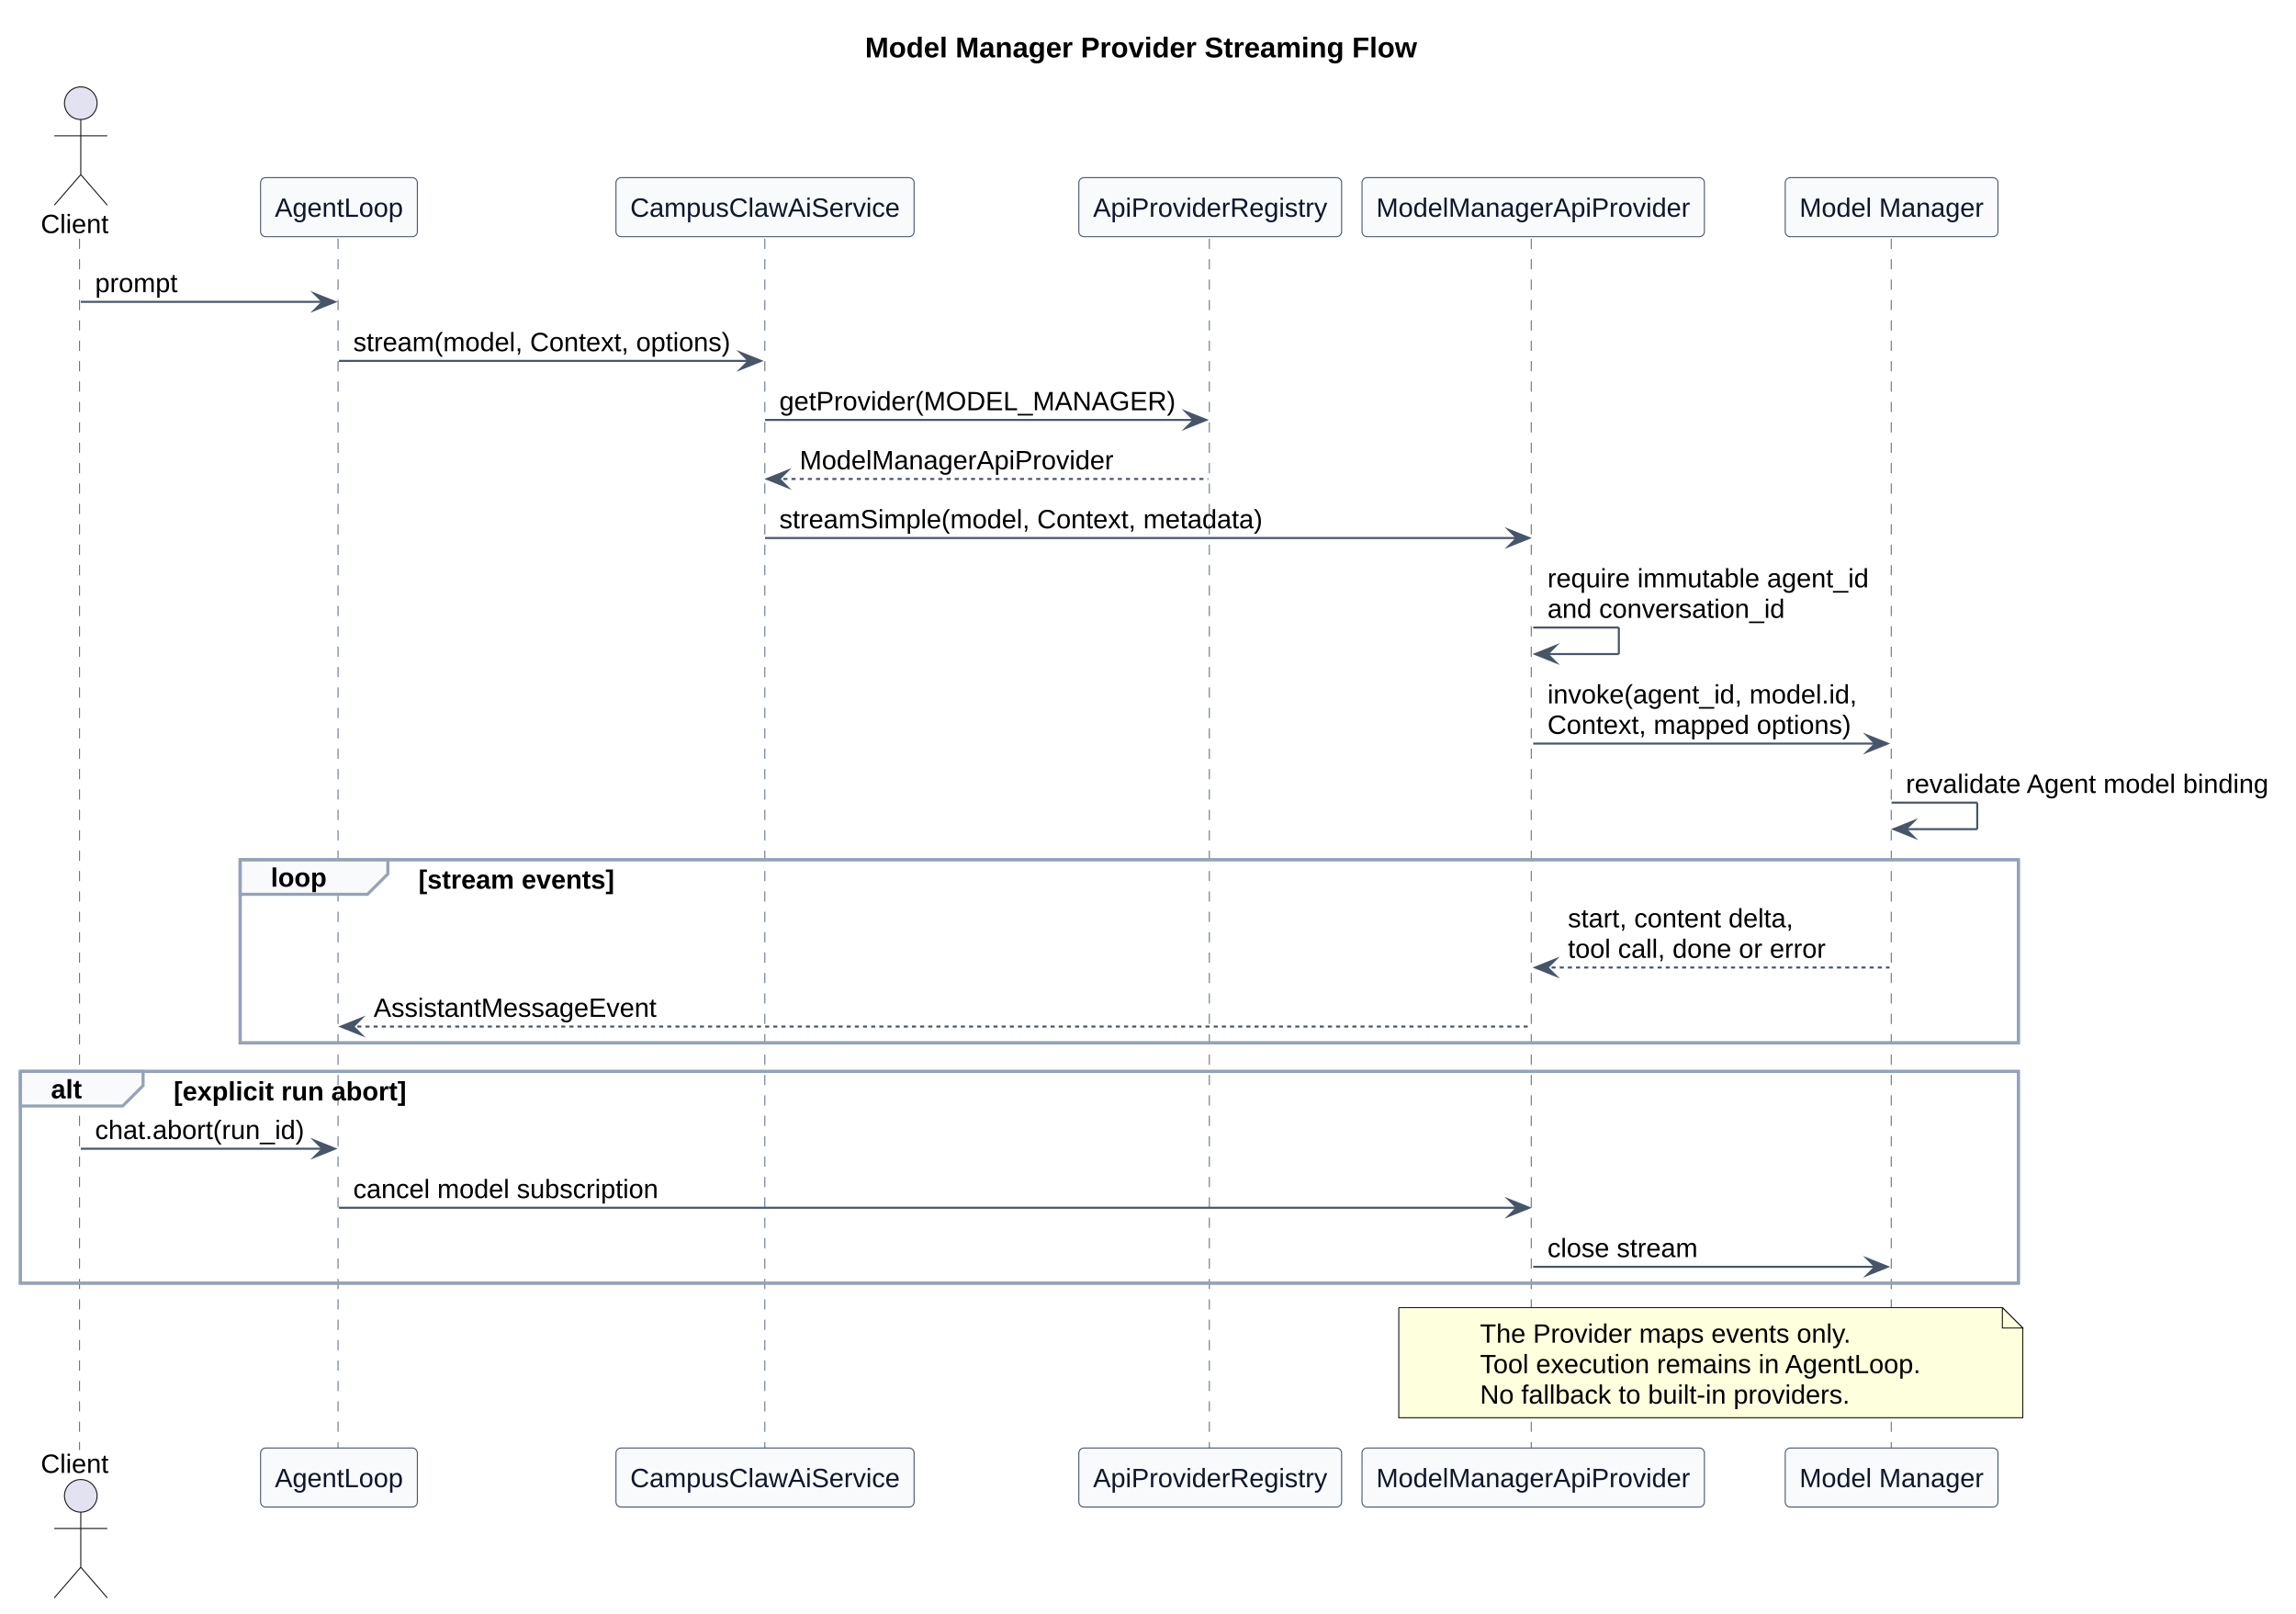
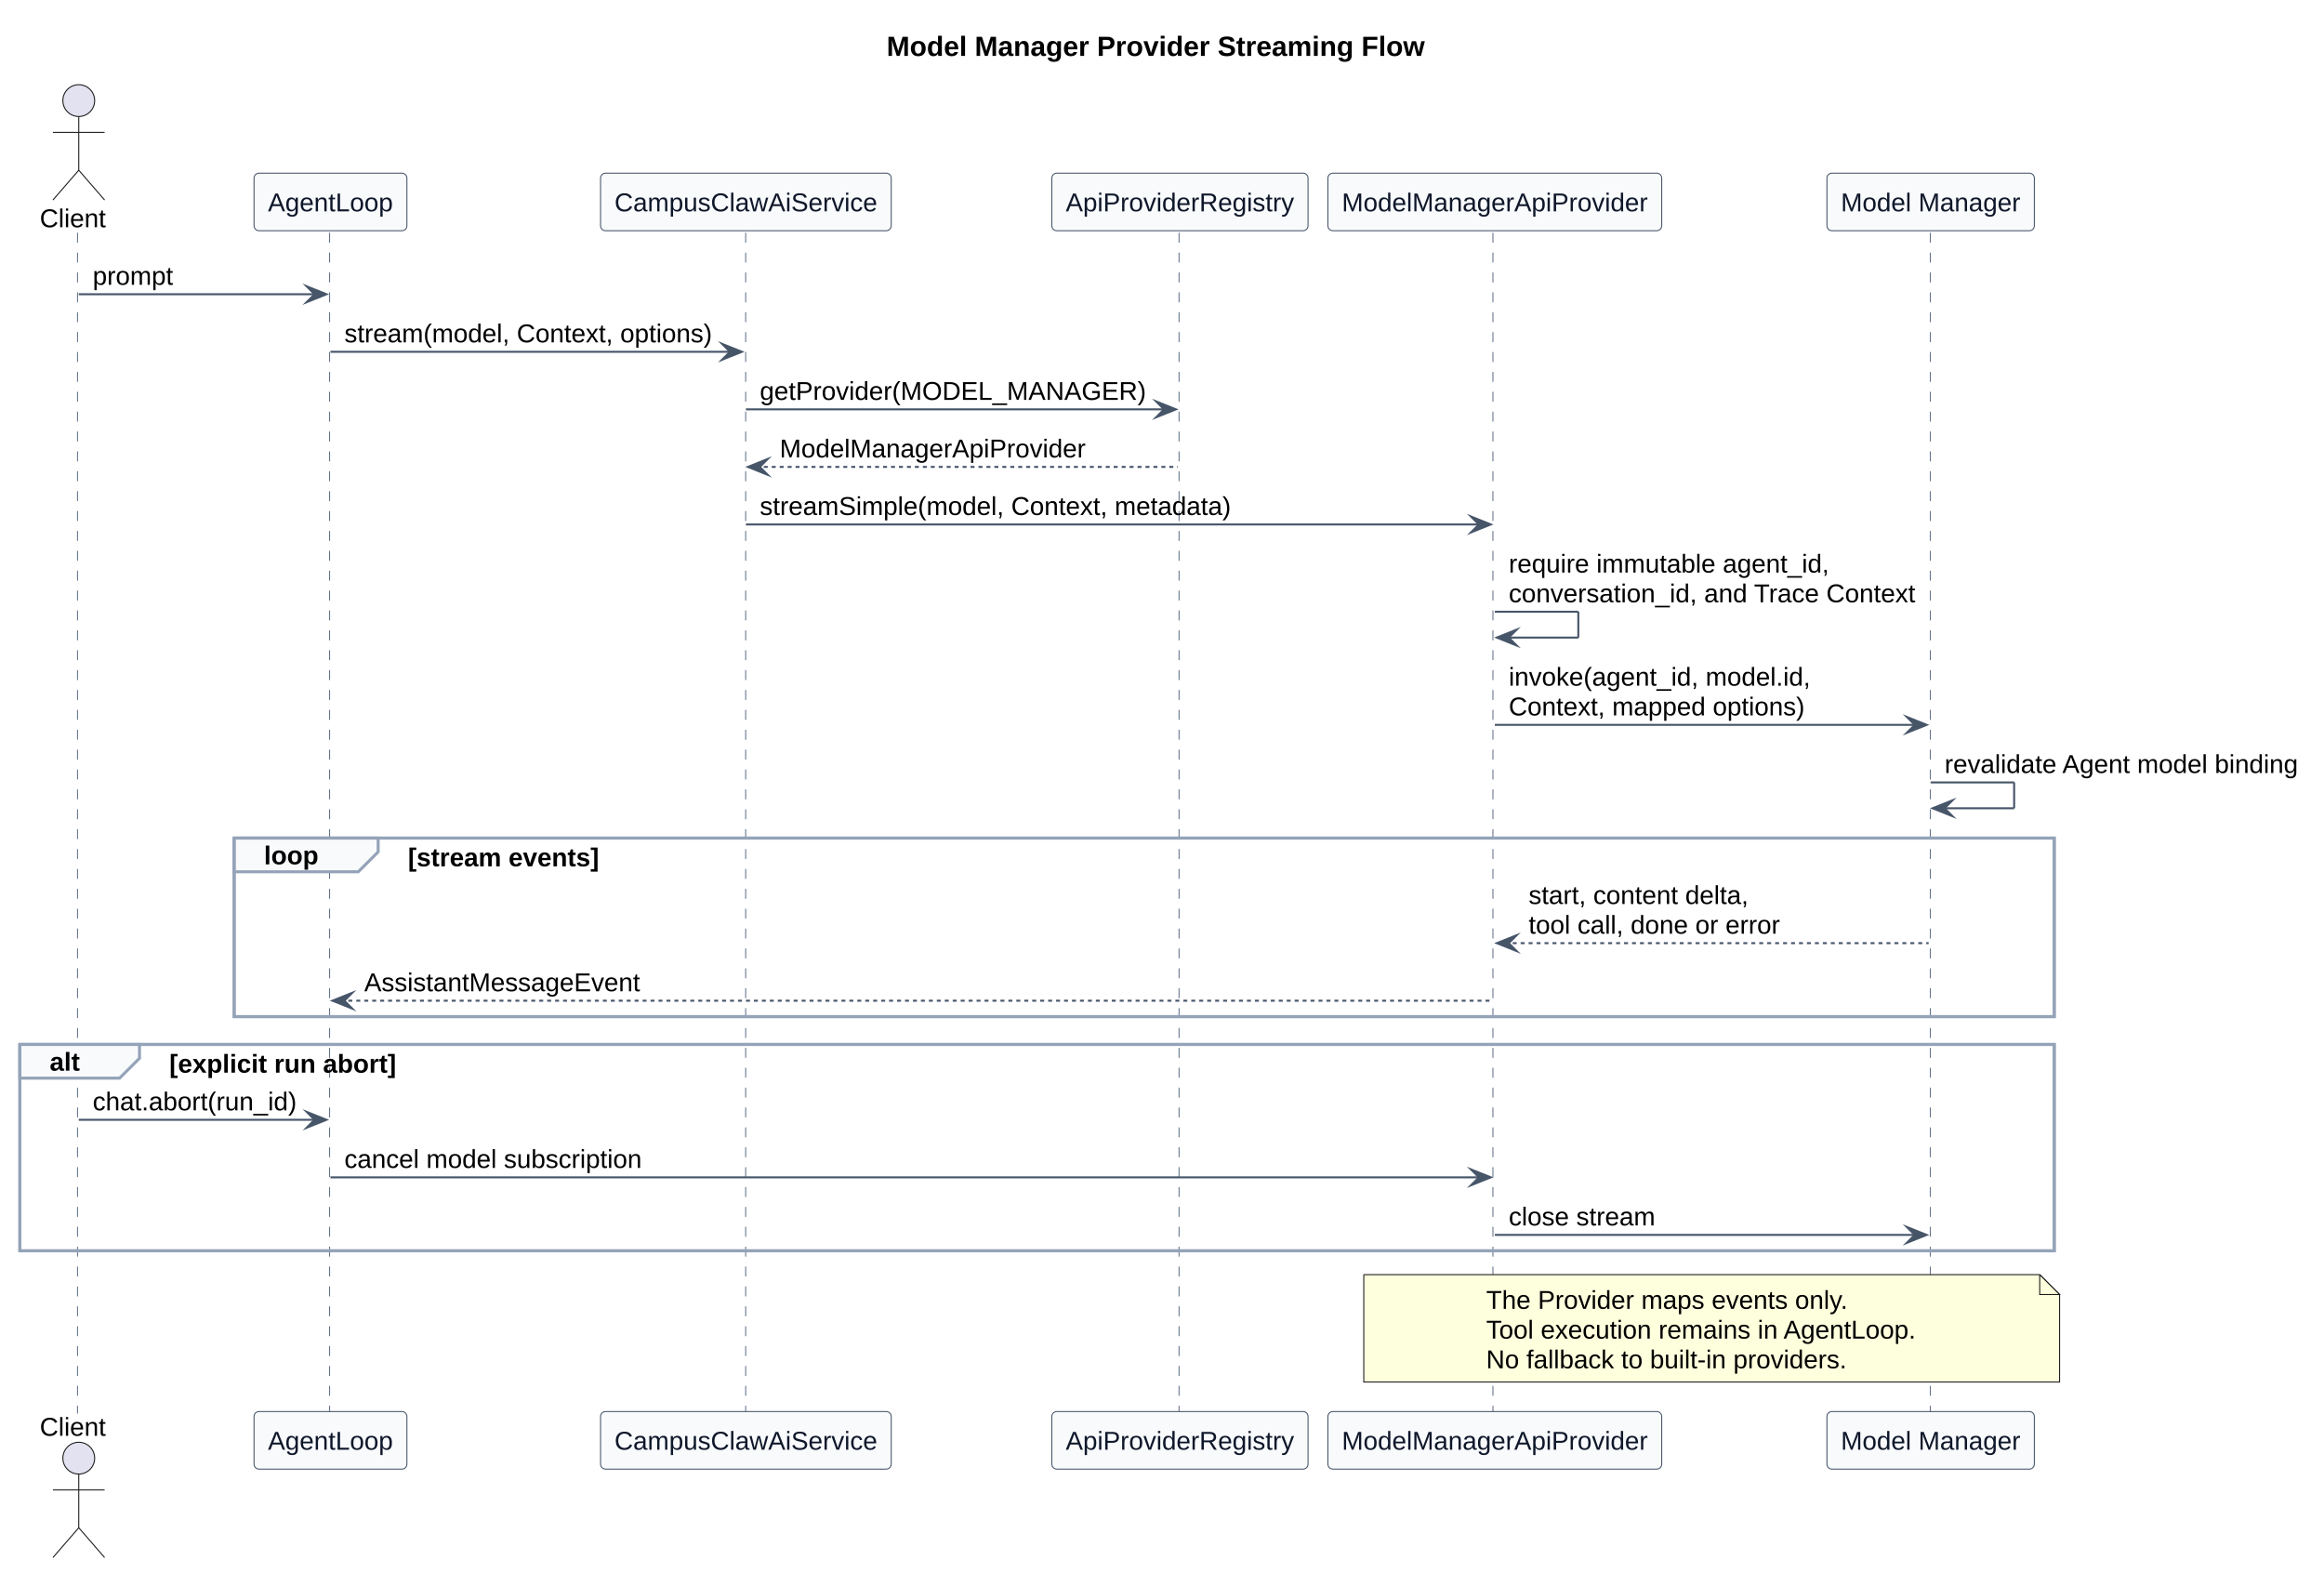
- <svg xmlns="http://www.w3.org/2000/svg" contentStyleType="text/css" data-diagram-type="SEQUENCE" height="791px" preserveAspectRatio="none" style="width:1126px;height:791px;background:#FFFFFF;" version="1.1" viewBox="0 0 1126 791" width="1126px" zoomAndPan="magnify">
+ <svg xmlns="http://www.w3.org/2000/svg" contentStyleType="text/css" data-diagram-type="SEQUENCE" height="791px" preserveAspectRatio="none" style="width:1169px;height:791px;background:#FFFFFF;" version="1.1" viewBox="0 0 1169 791" width="1169px" zoomAndPan="magnify">
  <defs />
  <g>
-     <g class="title" data-source-line="358">
-       <text fill="#000000" font-family="Arial" font-size="14" font-weight="700" lengthAdjust="spacing" textLength="270.717" x="424.232" y="28.132">Model Manager Provider Streaming Flow</text>
+     <g class="title" data-source-line="450">
+       <text fill="#000000" font-family="Arial" font-size="14" font-weight="700" lengthAdjust="spacing" textLength="270.717" x="445.965" y="28.132">Model Manager Provider Streaming Flow</text>
    </g>
-     <rect fill="none" height="89.795" style="stroke:#94A3B8;stroke-width:1.5;" width="872.054" x="117.782" y="421.535" />
-     <rect fill="none" height="103.795" style="stroke:#94A3B8;stroke-width:1.5;" width="979.835" x="10" y="525.33" />
-     <g class="participant-lifeline" data-entity-uid="part1" data-qualified-name="Client" data-source-line="387" id="part1-lifeline">
+     <rect fill="none" height="89.795" style="stroke:#94A3B8;stroke-width:1.5;" width="915.52" x="117.782" y="421.535" />
+     <rect fill="none" height="103.795" style="stroke:#94A3B8;stroke-width:1.5;" width="1023.302" x="10" y="525.33" />
+     <g class="participant-lifeline" data-entity-uid="part1" data-qualified-name="Client" data-source-line="479" id="part1-lifeline">
      <g>
        <rect fill="#000000" fill-opacity="0" height="593.923" width="8" x="35.618" y="117.047" />
        <line style="stroke:#64748B;stroke-width:0.5;stroke-dasharray:5,5;" x1="39" x2="39" y1="117.047" y2="710.971" />
      </g>
    </g>
-     <g class="participant-lifeline" data-entity-uid="part2" data-qualified-name="Loop" data-source-line="388" id="part2-lifeline">
+     <g class="participant-lifeline" data-entity-uid="part2" data-qualified-name="Loop" data-source-line="480" id="part2-lifeline">
      <g>
        <rect fill="#000000" fill-opacity="0" height="593.923" width="8" x="162.228" y="117.047" />
        <line style="stroke:#64748B;stroke-width:0.5;stroke-dasharray:5,5;" x1="165.782" x2="165.782" y1="117.047" y2="710.971" />
      </g>
    </g>
-     <g class="participant-lifeline" data-entity-uid="part3" data-qualified-name="AiService" data-source-line="389" id="part3-lifeline">
+     <g class="participant-lifeline" data-entity-uid="part3" data-qualified-name="AiService" data-source-line="481" id="part3-lifeline">
      <g>
        <rect fill="#000000" fill-opacity="0" height="593.923" width="8" x="371.192" y="117.047" />
        <line style="stroke:#64748B;stroke-width:0.5;stroke-dasharray:5,5;" x1="375.088" x2="375.088" y1="117.047" y2="710.971" />
      </g>
    </g>
-     <g class="participant-lifeline" data-entity-uid="part4" data-qualified-name="Registry" data-source-line="390" id="part4-lifeline">
+     <g class="participant-lifeline" data-entity-uid="part4" data-qualified-name="Registry" data-source-line="482" id="part4-lifeline">
      <g>
        <rect fill="#000000" fill-opacity="0" height="593.923" width="8" x="589.519" y="117.047" />
        <line style="stroke:#64748B;stroke-width:0.5;stroke-dasharray:5,5;" x1="593.083" x2="593.083" y1="117.047" y2="710.971" />
      </g>
    </g>
-     <g class="participant-lifeline" data-entity-uid="part5" data-qualified-name="Provider" data-source-line="391" id="part5-lifeline">
+     <g class="participant-lifeline" data-entity-uid="part5" data-qualified-name="Provider" data-source-line="483" id="part5-lifeline">
      <g>
        <rect fill="#000000" fill-opacity="0" height="593.923" width="8" x="747.912" y="117.047" />
        <line style="stroke:#64748B;stroke-width:0.5;stroke-dasharray:5,5;" x1="750.956" x2="750.956" y1="117.047" y2="710.971" />
      </g>
    </g>
-     <g class="participant-lifeline" data-entity-uid="part6" data-qualified-name="ModelManager" data-source-line="392" id="part6-lifeline">
+     <g class="participant-lifeline" data-entity-uid="part6" data-qualified-name="ModelManager" data-source-line="484" id="part6-lifeline">
      <g>
-         <rect fill="#000000" fill-opacity="0" height="593.923" width="8" x="923.672" y="117.047" />
-         <line style="stroke:#64748B;stroke-width:0.5;stroke-dasharray:5,5;" x1="927.508" x2="927.508" y1="117.047" y2="710.971" />
+         <rect fill="#000000" fill-opacity="0" height="593.923" width="8" x="967.138" y="117.047" />
+         <line style="stroke:#64748B;stroke-width:0.5;stroke-dasharray:5,5;" x1="970.975" x2="970.975" y1="117.047" y2="710.971" />
      </g>
    </g>
-     <g class="participant participant-head" data-entity-uid="part1" data-qualified-name="Client" data-source-line="387" id="part1-head">
+     <g class="participant participant-head" data-entity-uid="part1" data-qualified-name="Client" data-source-line="479" id="part1-head">
      <text fill="#000000" font-family="Arial" font-size="13" lengthAdjust="spacing" textLength="33.236" x="20" y="114.293">Client</text>
      <ellipse cx="39.618" cy="50.599" fill="#E2E2F0" rx="8" ry="8" style="stroke:#181818;stroke-width:0.5;" />
      <path d="M39.618,58.599 L39.618,85.599 M26.618,66.599 L52.618,66.599 M39.618,85.599 L26.618,100.599 M39.618,85.599 L52.618,100.599" fill="none" style="stroke:#181818;stroke-width:0.5;" />
    </g>
-     <g class="participant participant-tail" data-entity-uid="part1" data-qualified-name="Client" data-source-line="387" id="part1-tail">
+     <g class="participant participant-tail" data-entity-uid="part1" data-qualified-name="Client" data-source-line="479" id="part1-tail">
      <text fill="#000000" font-family="Arial" font-size="13" lengthAdjust="spacing" textLength="33.236" x="20" y="722.165">Client</text>
      <ellipse cx="39.618" cy="733.419" fill="#E2E2F0" rx="8" ry="8" style="stroke:#181818;stroke-width:0.5;" />
      <path d="M39.618,741.419 L39.618,768.419 M26.618,749.419 L52.618,749.419 M39.618,768.419 L26.618,783.419 M39.618,768.419 L52.618,783.419" fill="none" style="stroke:#181818;stroke-width:0.5;" />
    </g>
-     <g class="participant participant-head" data-entity-uid="part2" data-qualified-name="Loop" data-source-line="388" id="part2-head">
+     <g class="participant participant-head" data-entity-uid="part2" data-qualified-name="Loop" data-source-line="480" id="part2-head">
      <rect fill="#F8FAFC" height="28.949" rx="2.5" ry="2.5" style="stroke:#475569;stroke-width:0.5;" width="76.893" x="127.782" y="87.099" />
      <text fill="#0F172A" font-family="Arial" font-size="13" lengthAdjust="spacing" textLength="62.893" x="134.782" y="106.293">AgentLoop</text>
    </g>
-     <g class="participant participant-tail" data-entity-uid="part2" data-qualified-name="Loop" data-source-line="388" id="part2-tail">
+     <g class="participant participant-tail" data-entity-uid="part2" data-qualified-name="Loop" data-source-line="480" id="part2-tail">
      <rect fill="#F8FAFC" height="28.949" rx="2.5" ry="2.5" style="stroke:#475569;stroke-width:0.5;" width="76.893" x="127.782" y="709.971" />
      <text fill="#0F172A" font-family="Arial" font-size="13" lengthAdjust="spacing" textLength="62.893" x="134.782" y="729.165">AgentLoop</text>
    </g>
-     <g class="participant participant-head" data-entity-uid="part3" data-qualified-name="AiService" data-source-line="389" id="part3-head">
+     <g class="participant participant-head" data-entity-uid="part3" data-qualified-name="AiService" data-source-line="481" id="part3-head">
      <rect fill="#F8FAFC" height="28.949" rx="2.5" ry="2.5" style="stroke:#475569;stroke-width:0.5;" width="146.209" x="302.088" y="87.099" />
      <text fill="#0F172A" font-family="Arial" font-size="13" lengthAdjust="spacing" textLength="132.209" x="309.088" y="106.293">CampusClawAiService</text>
    </g>
-     <g class="participant participant-tail" data-entity-uid="part3" data-qualified-name="AiService" data-source-line="389" id="part3-tail">
+     <g class="participant participant-tail" data-entity-uid="part3" data-qualified-name="AiService" data-source-line="481" id="part3-tail">
      <rect fill="#F8FAFC" height="28.949" rx="2.5" ry="2.5" style="stroke:#475569;stroke-width:0.5;" width="146.209" x="302.088" y="709.971" />
      <text fill="#0F172A" font-family="Arial" font-size="13" lengthAdjust="spacing" textLength="132.209" x="309.088" y="729.165">CampusClawAiService</text>
    </g>
-     <g class="participant participant-head" data-entity-uid="part4" data-qualified-name="Registry" data-source-line="390" id="part4-head">
+     <g class="participant participant-head" data-entity-uid="part4" data-qualified-name="Registry" data-source-line="482" id="part4-head">
      <rect fill="#F8FAFC" height="28.949" rx="2.5" ry="2.5" style="stroke:#475569;stroke-width:0.5;" width="128.874" x="529.083" y="87.099" />
      <text fill="#0F172A" font-family="Arial" font-size="13" lengthAdjust="spacing" textLength="114.874" x="536.083" y="106.293">ApiProviderRegistry</text>
    </g>
-     <g class="participant participant-tail" data-entity-uid="part4" data-qualified-name="Registry" data-source-line="390" id="part4-tail">
+     <g class="participant participant-tail" data-entity-uid="part4" data-qualified-name="Registry" data-source-line="482" id="part4-tail">
      <rect fill="#F8FAFC" height="28.949" rx="2.5" ry="2.5" style="stroke:#475569;stroke-width:0.5;" width="128.874" x="529.083" y="709.971" />
      <text fill="#0F172A" font-family="Arial" font-size="13" lengthAdjust="spacing" textLength="114.874" x="536.083" y="729.165">ApiProviderRegistry</text>
    </g>
-     <g class="participant participant-head" data-entity-uid="part5" data-qualified-name="Provider" data-source-line="391" id="part5-head">
+     <g class="participant participant-head" data-entity-uid="part5" data-qualified-name="Provider" data-source-line="483" id="part5-head">
      <rect fill="#F8FAFC" height="28.949" rx="2.5" ry="2.5" style="stroke:#475569;stroke-width:0.5;" width="167.912" x="667.956" y="87.099" />
      <text fill="#0F172A" font-family="Arial" font-size="13" lengthAdjust="spacing" textLength="153.912" x="674.956" y="106.293">ModelManagerApiProvider</text>
    </g>
-     <g class="participant participant-tail" data-entity-uid="part5" data-qualified-name="Provider" data-source-line="391" id="part5-tail">
+     <g class="participant participant-tail" data-entity-uid="part5" data-qualified-name="Provider" data-source-line="483" id="part5-tail">
      <rect fill="#F8FAFC" height="28.949" rx="2.5" ry="2.5" style="stroke:#475569;stroke-width:0.5;" width="167.912" x="667.956" y="709.971" />
      <text fill="#0F172A" font-family="Arial" font-size="13" lengthAdjust="spacing" textLength="153.912" x="674.956" y="729.165">ModelManagerApiProvider</text>
    </g>
-     <g class="participant participant-head" data-entity-uid="part6" data-qualified-name="ModelManager" data-source-line="392" id="part6-head">
-       <rect fill="#F8FAFC" height="28.949" rx="2.5" ry="2.5" style="stroke:#475569;stroke-width:0.5;" width="104.327" x="875.508" y="87.099" />
-       <text fill="#0F172A" font-family="Arial" font-size="13" lengthAdjust="spacing" textLength="90.327" x="882.508" y="106.293">Model Manager</text>
+     <g class="participant participant-head" data-entity-uid="part6" data-qualified-name="ModelManager" data-source-line="484" id="part6-head">
+       <rect fill="#F8FAFC" height="28.949" rx="2.5" ry="2.5" style="stroke:#475569;stroke-width:0.5;" width="104.327" x="918.975" y="87.099" />
+       <text fill="#0F172A" font-family="Arial" font-size="13" lengthAdjust="spacing" textLength="90.327" x="925.975" y="106.293">Model Manager</text>
    </g>
-     <g class="participant participant-tail" data-entity-uid="part6" data-qualified-name="ModelManager" data-source-line="392" id="part6-tail">
-       <rect fill="#F8FAFC" height="28.949" rx="2.5" ry="2.5" style="stroke:#475569;stroke-width:0.5;" width="104.327" x="875.508" y="709.971" />
-       <text fill="#0F172A" font-family="Arial" font-size="13" lengthAdjust="spacing" textLength="90.327" x="882.508" y="729.165">Model Manager</text>
+     <g class="participant participant-tail" data-entity-uid="part6" data-qualified-name="ModelManager" data-source-line="484" id="part6-tail">
+       <rect fill="#F8FAFC" height="28.949" rx="2.5" ry="2.5" style="stroke:#475569;stroke-width:0.5;" width="104.327" x="918.975" y="709.971" />
+       <text fill="#0F172A" font-family="Arial" font-size="13" lengthAdjust="spacing" textLength="90.327" x="925.975" y="729.165">Model Manager</text>
    </g>
-     <g class="message" data-entity-1="part1" data-entity-2="part2" data-source-line="394" id="msg1">
+     <g class="message" data-entity-1="part1" data-entity-2="part2" data-source-line="486" id="msg1">
      <polygon fill="#475569" points="154.228,143.996,164.228,147.996,154.228,151.996,158.228,147.996" style="stroke:#475569;stroke-width:1;stroke-linejoin:miter;stroke-miterlimit:10;" />
      <line style="stroke:#475569;stroke-width:1;" x1="39.618" x2="160.228" y1="147.996" y2="147.996" />
      <text fill="#000000" font-family="Arial" font-size="13" lengthAdjust="spacing" textLength="40.46" x="46.618" y="143.241">prompt</text>
    </g>
-     <g class="message" data-entity-1="part2" data-entity-2="part3" data-source-line="395" id="msg2">
+     <g class="message" data-entity-1="part2" data-entity-2="part3" data-source-line="487" id="msg2">
      <polygon fill="#475569" points="363.192,172.945,373.192,176.945,363.192,180.945,367.192,176.945" style="stroke:#475569;stroke-width:1;stroke-linejoin:miter;stroke-miterlimit:10;" />
      <line style="stroke:#475569;stroke-width:1;" x1="166.228" x2="369.192" y1="176.945" y2="176.945" />
      <text fill="#000000" font-family="Arial" font-size="13" lengthAdjust="spacing" textLength="184.964" x="173.228" y="172.19">stream(model, Context, options)</text>
    </g>
-     <g class="message" data-entity-1="part3" data-entity-2="part4" data-source-line="396" id="msg3">
+     <g class="message" data-entity-1="part3" data-entity-2="part4" data-source-line="488" id="msg3">
      <polygon fill="#475569" points="581.519,201.894,591.519,205.894,581.519,209.894,585.519,205.894" style="stroke:#475569;stroke-width:1;stroke-linejoin:miter;stroke-miterlimit:10;" />
      <line style="stroke:#475569;stroke-width:1;" x1="375.192" x2="587.519" y1="205.894" y2="205.894" />
      <text fill="#000000" font-family="Arial" font-size="13" lengthAdjust="spacing" textLength="194.327" x="382.192" y="201.139">getProvider(MODEL_MANAGER)</text>
    </g>
-     <g class="message" data-entity-1="part4" data-entity-2="part3" data-source-line="397" id="msg4">
+     <g class="message" data-entity-1="part4" data-entity-2="part3" data-source-line="489" id="msg4">
      <polygon fill="#475569" points="386.192,230.842,376.192,234.842,386.192,238.842,382.192,234.842" style="stroke:#475569;stroke-width:1;stroke-linejoin:miter;stroke-miterlimit:10;" />
      <line style="stroke:#475569;stroke-width:1;stroke-dasharray:2,2;" x1="380.192" x2="592.519" y1="234.842" y2="234.842" />
      <text fill="#000000" font-family="Arial" font-size="13" lengthAdjust="spacing" textLength="153.912" x="392.192" y="230.087">ModelManagerApiProvider</text>
    </g>
-     <g class="message" data-entity-1="part3" data-entity-2="part5" data-source-line="398" id="msg5">
+     <g class="message" data-entity-1="part3" data-entity-2="part5" data-source-line="490" id="msg5">
      <polygon fill="#475569" points="739.912,259.791,749.912,263.791,739.912,267.791,743.912,263.791" style="stroke:#475569;stroke-width:1;stroke-linejoin:miter;stroke-miterlimit:10;" />
      <line style="stroke:#475569;stroke-width:1;" x1="375.192" x2="745.912" y1="263.791" y2="263.791" />
      <text fill="#000000" font-family="Arial" font-size="13" lengthAdjust="spacing" textLength="236.983" x="382.192" y="259.036">streamSimple(model, Context, metadata)</text>
    </g>
-     <g class="message" data-entity-1="part5" data-entity-2="part5" data-source-line="399" id="msg6">
+     <g class="message" data-entity-1="part5" data-entity-2="part5" data-source-line="491" id="msg6">
      <line style="stroke:#475569;stroke-width:1;" x1="751.912" x2="793.912" y1="307.688" y2="307.688" />
      <line style="stroke:#475569;stroke-width:1;" x1="793.912" x2="793.912" y1="307.688" y2="320.688" />
      <line style="stroke:#475569;stroke-width:1;" x1="752.912" x2="793.912" y1="320.688" y2="320.688" />
      <polygon fill="#475569" points="762.912,316.688,752.912,320.688,762.912,324.688,758.912,320.688" style="stroke:#475569;stroke-width:1;stroke-linejoin:miter;stroke-miterlimit:10;" />
-       <text fill="#000000" font-family="Arial" font-size="13" lengthAdjust="spacing" textLength="157.536" x="758.912" y="287.985">require immutable agent_id</text>
-       <text fill="#000000" font-family="Arial" font-size="13" lengthAdjust="spacing" textLength="116.359" x="758.912" y="302.934">and conversation_id</text>
+       <text fill="#000000" font-family="Arial" font-size="13" lengthAdjust="spacing" textLength="161.148" x="758.912" y="287.985">require immutable agent_id,</text>
+       <text fill="#000000" font-family="Arial" font-size="13" lengthAdjust="spacing" textLength="205.226" x="758.912" y="302.934">conversation_id, and Trace Context</text>
    </g>
-     <g class="message" data-entity-1="part5" data-entity-2="part6" data-source-line="400" id="msg7">
-       <polygon fill="#475569" points="915.672,360.586,925.672,364.586,915.672,368.586,919.672,364.586" style="stroke:#475569;stroke-width:1;stroke-linejoin:miter;stroke-miterlimit:10;" />
-       <line style="stroke:#475569;stroke-width:1;" x1="751.912" x2="921.672" y1="364.586" y2="364.586" />
+     <g class="message" data-entity-1="part5" data-entity-2="part6" data-source-line="492" id="msg7">
+       <polygon fill="#475569" points="959.138,360.586,969.138,364.586,959.138,368.586,963.138,364.586" style="stroke:#475569;stroke-width:1;stroke-linejoin:miter;stroke-miterlimit:10;" />
+       <line style="stroke:#475569;stroke-width:1;" x1="751.912" x2="965.138" y1="364.586" y2="364.586" />
      <text fill="#000000" font-family="Arial" font-size="13" lengthAdjust="spacing" textLength="151.76" x="758.912" y="344.882">invoke(agent_id, model.id,</text>
      <text fill="#000000" font-family="Arial" font-size="13" lengthAdjust="spacing" textLength="148.865" x="758.912" y="359.831">Context, mapped options)</text>
    </g>
-     <g class="message" data-entity-1="part6" data-entity-2="part6" data-source-line="401" id="msg8">
-       <line style="stroke:#475569;stroke-width:1;" x1="927.672" x2="969.672" y1="393.535" y2="393.535" />
-       <line style="stroke:#475569;stroke-width:1;" x1="969.672" x2="969.672" y1="393.535" y2="406.535" />
-       <line style="stroke:#475569;stroke-width:1;" x1="928.672" x2="969.672" y1="406.535" y2="406.535" />
-       <polygon fill="#475569" points="938.672,402.535,928.672,406.535,938.672,410.535,934.672,406.535" style="stroke:#475569;stroke-width:1;stroke-linejoin:miter;stroke-miterlimit:10;" />
-       <text fill="#000000" font-family="Arial" font-size="13" lengthAdjust="spacing" textLength="178.509" x="934.672" y="388.78">revalidate Agent model binding</text>
+     <g class="message" data-entity-1="part6" data-entity-2="part6" data-source-line="493" id="msg8">
+       <line style="stroke:#475569;stroke-width:1;" x1="971.138" x2="1013.138" y1="393.535" y2="393.535" />
+       <line style="stroke:#475569;stroke-width:1;" x1="1013.138" x2="1013.138" y1="393.535" y2="406.535" />
+       <line style="stroke:#475569;stroke-width:1;" x1="972.138" x2="1013.138" y1="406.535" y2="406.535" />
+       <polygon fill="#475569" points="982.138,402.535,972.138,406.535,982.138,410.535,978.138,406.535" style="stroke:#475569;stroke-width:1;stroke-linejoin:miter;stroke-miterlimit:10;" />
+       <text fill="#000000" font-family="Arial" font-size="13" lengthAdjust="spacing" textLength="178.509" x="978.138" y="388.78">revalidate Agent model binding</text>
    </g>
    <path d="M117.782,421.535 L190.216,421.535 L190.216,428.483 L180.216,438.483 L117.782,438.483 L117.782,421.535" fill="#F8FAFC" style="stroke:#94A3B8;stroke-width:1.5;" />
-     <rect fill="none" height="89.795" style="stroke:#94A3B8;stroke-width:1.5;" width="872.054" x="117.782" y="421.535" />
+     <rect fill="none" height="89.795" style="stroke:#94A3B8;stroke-width:1.5;" width="915.52" x="117.782" y="421.535" />
    <text fill="#000000" font-family="Arial" font-size="13" font-weight="700" lengthAdjust="spacing" textLength="27.435" x="132.782" y="434.728">loop</text>
    <text fill="#000000" font-family="Arial" font-size="13" font-weight="700" lengthAdjust="spacing" textLength="96.097" x="205.216" y="435.728">[stream events]</text>
-     <g class="message" data-entity-1="part6" data-entity-2="part5" data-source-line="404" id="msg9">
+     <g class="message" data-entity-1="part6" data-entity-2="part5" data-source-line="496" id="msg9">
      <polygon fill="#475569" points="762.912,470.381,752.912,474.381,762.912,478.381,758.912,474.381" style="stroke:#475569;stroke-width:1;stroke-linejoin:miter;stroke-miterlimit:10;" />
-       <line style="stroke:#475569;stroke-width:1;stroke-dasharray:2,2;" x1="756.912" x2="926.672" y1="474.381" y2="474.381" />
+       <line style="stroke:#475569;stroke-width:1;stroke-dasharray:2,2;" x1="756.912" x2="970.138" y1="474.381" y2="474.381" />
      <text fill="#000000" font-family="Arial" font-size="13" lengthAdjust="spacing" textLength="110.564" x="768.912" y="454.677">start, content delta,</text>
      <text fill="#000000" font-family="Arial" font-size="13" lengthAdjust="spacing" textLength="126.452" x="768.912" y="469.626">tool call, done or error</text>
    </g>
-     <g class="message" data-entity-1="part5" data-entity-2="part2" data-source-line="405" id="msg10">
+     <g class="message" data-entity-1="part5" data-entity-2="part2" data-source-line="497" id="msg10">
      <polygon fill="#475569" points="177.228,499.33,167.228,503.33,177.228,507.33,173.228,503.33" style="stroke:#475569;stroke-width:1;stroke-linejoin:miter;stroke-miterlimit:10;" />
      <line style="stroke:#475569;stroke-width:1;stroke-dasharray:2,2;" x1="171.228" x2="750.912" y1="503.33" y2="503.33" />
      <text fill="#000000" font-family="Arial" font-size="13" lengthAdjust="spacing" textLength="138.734" x="183.228" y="498.575">AssistantMessageEvent</text>
    </g>
    <path d="M10,525.33 L70.171,525.33 L70.171,532.278 L60.171,542.278 L10,542.278 L10,525.33" fill="#F8FAFC" style="stroke:#94A3B8;stroke-width:1.5;" />
-     <rect fill="none" height="103.795" style="stroke:#94A3B8;stroke-width:1.5;" width="979.835" x="10" y="525.33" />
+     <rect fill="none" height="103.795" style="stroke:#94A3B8;stroke-width:1.5;" width="1023.302" x="10" y="525.33" />
    <text fill="#000000" font-family="Arial" font-size="13" font-weight="700" lengthAdjust="spacing" textLength="15.171" x="25" y="538.523">alt</text>
    <text fill="#000000" font-family="Arial" font-size="13" font-weight="700" lengthAdjust="spacing" textLength="114.118" x="85.171" y="539.523">[explicit run abort]</text>
-     <g class="message" data-entity-1="part1" data-entity-2="part2" data-source-line="409" id="msg11">
+     <g class="message" data-entity-1="part1" data-entity-2="part2" data-source-line="501" id="msg11">
      <polygon fill="#475569" points="154.228,559.227,164.228,563.227,154.228,567.227,158.228,563.227" style="stroke:#475569;stroke-width:1;stroke-linejoin:miter;stroke-miterlimit:10;" />
      <line style="stroke:#475569;stroke-width:1;" x1="39.618" x2="160.228" y1="563.227" y2="563.227" />
      <text fill="#000000" font-family="Arial" font-size="13" lengthAdjust="spacing" textLength="102.61" x="46.618" y="558.472">chat.abort(run_id)</text>
    </g>
-     <g class="message" data-entity-1="part2" data-entity-2="part5" data-source-line="410" id="msg12">
+     <g class="message" data-entity-1="part2" data-entity-2="part5" data-source-line="502" id="msg12">
      <polygon fill="#475569" points="739.912,588.176,749.912,592.176,739.912,596.176,743.912,592.176" style="stroke:#475569;stroke-width:1;stroke-linejoin:miter;stroke-miterlimit:10;" />
      <line style="stroke:#475569;stroke-width:1;" x1="166.228" x2="745.912" y1="592.176" y2="592.176" />
      <text fill="#000000" font-family="Arial" font-size="13" lengthAdjust="spacing" textLength="149.576" x="173.228" y="587.421">cancel model subscription</text>
    </g>
-     <g class="message" data-entity-1="part5" data-entity-2="part6" data-source-line="411" id="msg13">
-       <polygon fill="#475569" points="915.672,617.125,925.672,621.125,915.672,625.125,919.672,621.125" style="stroke:#475569;stroke-width:1;stroke-linejoin:miter;stroke-miterlimit:10;" />
-       <line style="stroke:#475569;stroke-width:1;" x1="751.912" x2="921.672" y1="621.125" y2="621.125" />
+     <g class="message" data-entity-1="part5" data-entity-2="part6" data-source-line="503" id="msg13">
+       <polygon fill="#475569" points="959.138,617.125,969.138,621.125,959.138,625.125,963.138,621.125" style="stroke:#475569;stroke-width:1;stroke-linejoin:miter;stroke-miterlimit:10;" />
+       <line style="stroke:#475569;stroke-width:1;" x1="751.912" x2="965.138" y1="621.125" y2="621.125" />
      <text fill="#000000" font-family="Arial" font-size="13" lengthAdjust="spacing" textLength="73.69" x="758.912" y="616.37">close stream</text>
    </g>
-     <path d="M686,641.125 L686,695.125 L992,695.125 L992,651.125 L982,641.125 L686,641.125" fill="#FEFFDD" style="stroke:#181818;stroke-width:0.5;" />
-     <path d="M982,641.125 L982,651.125 L992,651.125 L982,641.125" fill="#FEFFDD" style="stroke:#181818;stroke-width:0.5;" />
-     <text fill="#000000" font-family="Arial" font-size="13" lengthAdjust="spacing" textLength="182.806" x="725.817" y="658.318">The Provider maps events only.</text>
-     <text fill="#000000" font-family="Arial" font-size="13" lengthAdjust="spacing" textLength="218.245" x="725.817" y="673.267">Tool execution remains in AgentLoop.</text>
-     <text fill="#000000" font-family="Arial" font-size="13" lengthAdjust="spacing" textLength="181.359" x="725.817" y="688.216">No fallback to built-in providers.</text>
+     <path d="M686,641.125 L686,695.125 L1036,695.125 L1036,651.125 L1026,641.125 L686,641.125" fill="#FEFFDD" style="stroke:#181818;stroke-width:0.5;" />
+     <path d="M1026,641.125 L1026,651.125 L1036,651.125 L1026,641.125" fill="#FEFFDD" style="stroke:#181818;stroke-width:0.5;" />
+     <text fill="#000000" font-family="Arial" font-size="13" lengthAdjust="spacing" textLength="182.806" x="747.55" y="658.318">The Provider maps events only.</text>
+     <text fill="#000000" font-family="Arial" font-size="13" lengthAdjust="spacing" textLength="218.245" x="747.55" y="673.267">Tool execution remains in AgentLoop.</text>
+     <text fill="#000000" font-family="Arial" font-size="13" lengthAdjust="spacing" textLength="181.359" x="747.55" y="688.216">No fallback to built-in providers.</text>
  </g>
</svg>
